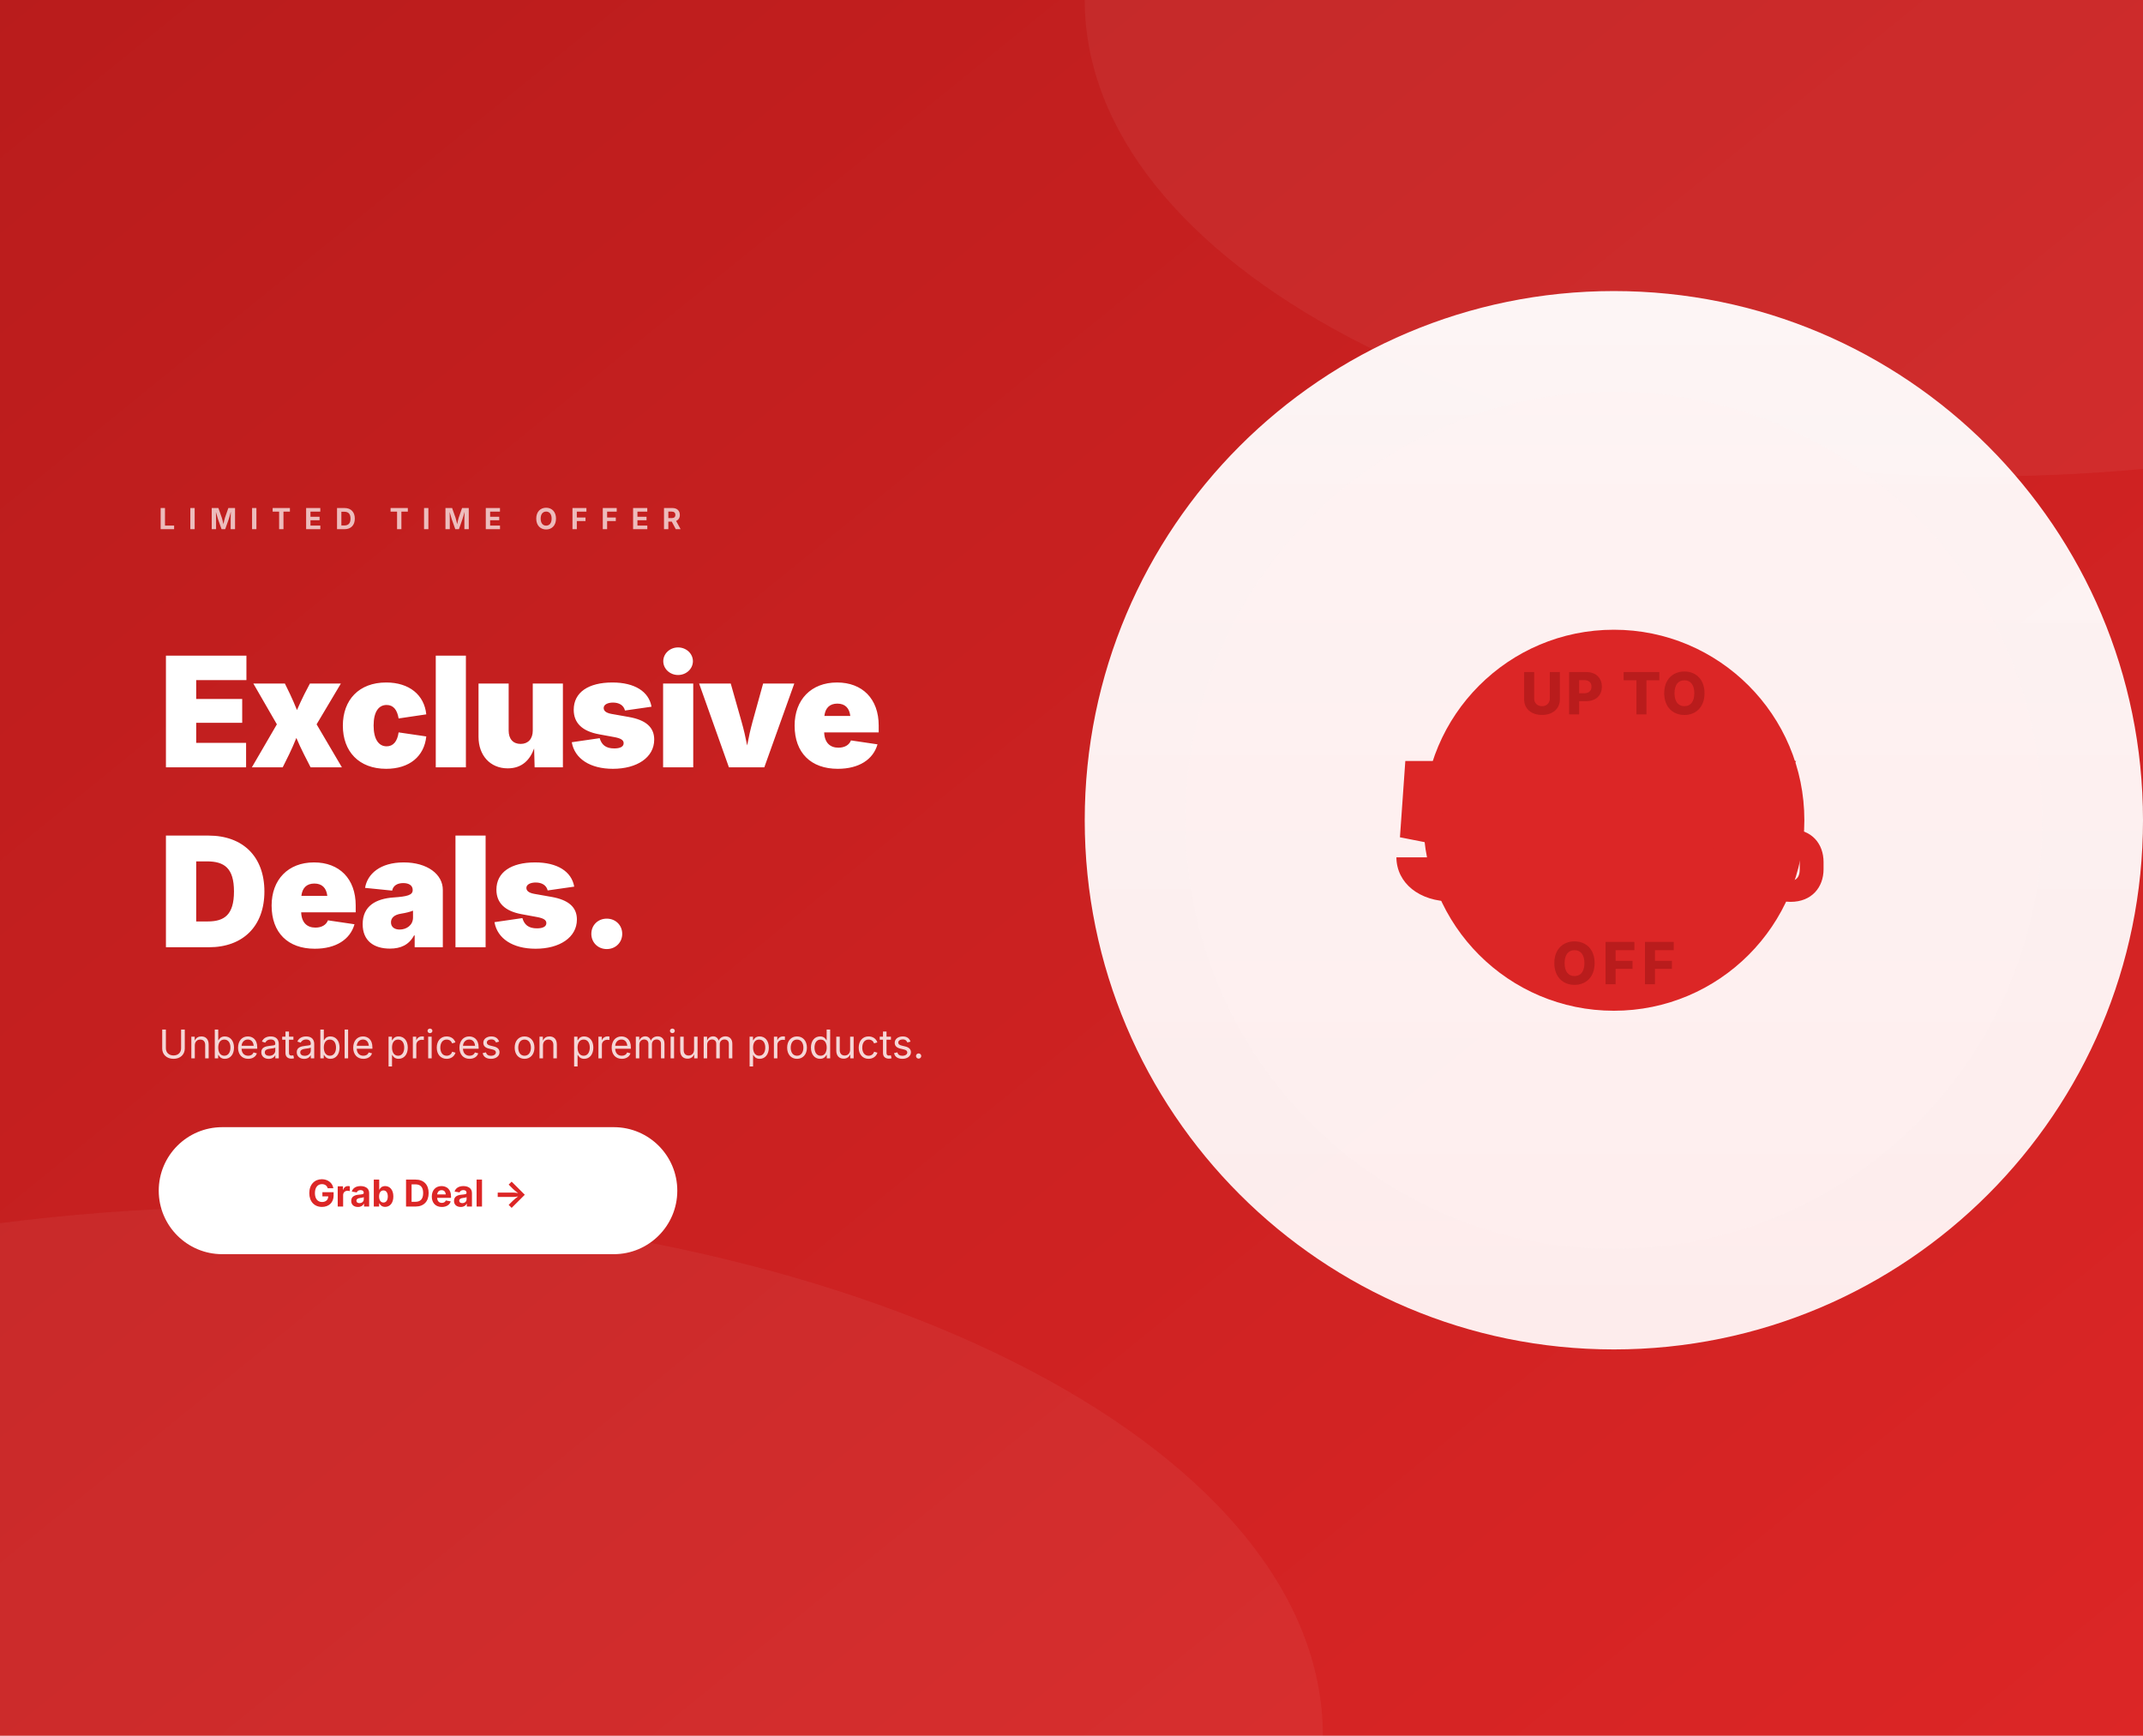
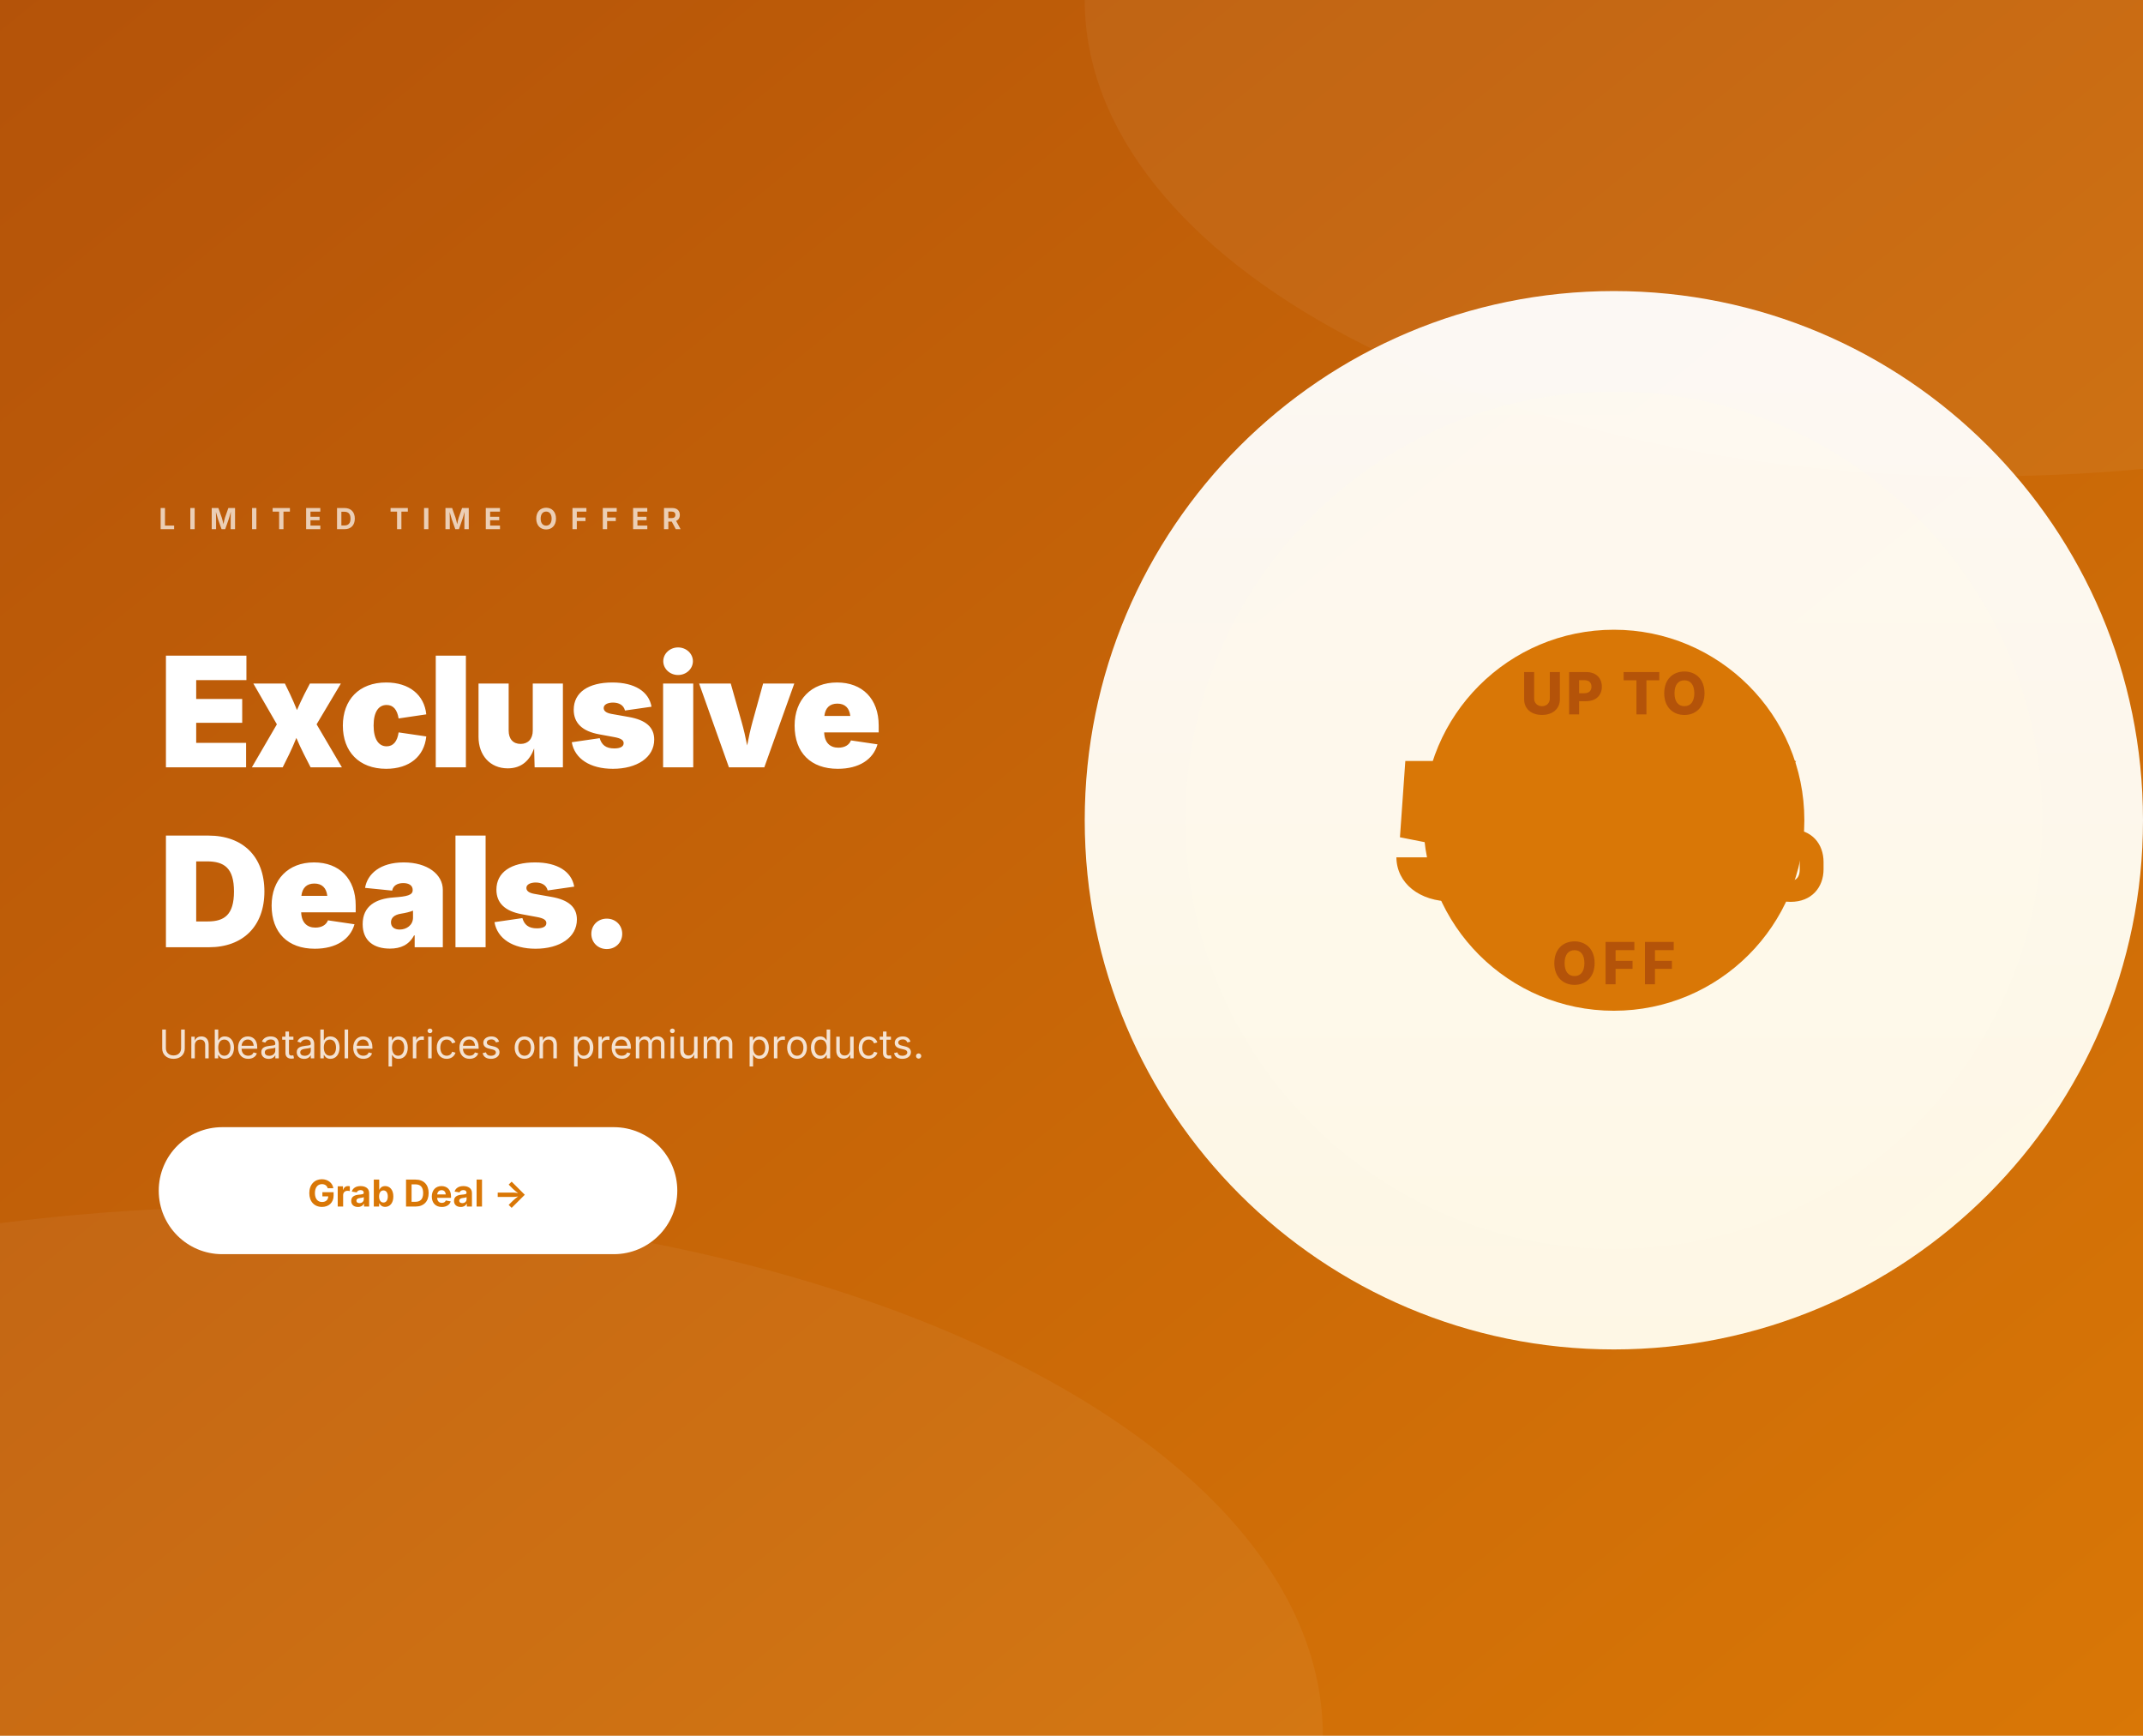
<svg xmlns="http://www.w3.org/2000/svg" viewBox="0 0 810 656" font-family="system-ui,-apple-system,'Segoe UI',sans-serif">
  <defs>
    <linearGradient id="bg" x1="0" y1="0" x2="1" y2="1">
-       <stop offset="0%" stop-color="#B91C1C" />
-       <stop offset="100%" stop-color="#DC2626" />
+       <stop offset="0%" stop-color="#B45309" />
+       <stop offset="100%" stop-color="#D97706" />
    </linearGradient>
    <linearGradient id="badge" x1="0" y1="0" x2="0" y2="1">
      <stop offset="0%" stop-color="#FFFFFF" stop-opacity="0.98" />
-       <stop offset="100%" stop-color="#FEF2F2" />
+       <stop offset="100%" stop-color="#FFFBEB" />
    </linearGradient>
  </defs>
  <rect width="810" height="656" fill="url(#bg)" />
  <ellipse cx="100" cy="656" rx="400" ry="200" fill="rgba(255,255,255,0.05)" />
  <ellipse cx="750" cy="0" rx="340" ry="180" fill="rgba(255,255,255,0.05)" />
  <circle cx="610" cy="310" r="200" fill="url(#badge)" opacity="0.97" />
-   <circle cx="610" cy="310" r="162" fill="#FEF2F2" opacity="0.30" />
-   <circle cx="610" cy="310" r="72" fill="#DC2626" />
-   <text x="610" y="270" font-size="22" font-weight="800" fill="#B91C1C" text-anchor="middle" letter-spacing="1">UP TO</text>
-   <text x="610" y="340" font-size="72" font-weight="900" fill="#DC2626" text-anchor="middle" letter-spacing="-2">50%</text>
-   <text x="610" y="372" font-size="22" font-weight="800" fill="#B91C1C" text-anchor="middle" letter-spacing="2">OFF</text>
+   <circle cx="610" cy="310" r="162" fill="#FFFBEB" opacity="0.30" />
+   <circle cx="610" cy="310" r="72" fill="#D97706" />
+   <text x="610" y="270" font-size="22" font-weight="800" fill="#B45309" text-anchor="middle" letter-spacing="1">UP TO</text>
+   <text x="610" y="340" font-size="72" font-weight="900" fill="#D97706" text-anchor="middle" letter-spacing="-2">50%</text>
+   <text x="610" y="372" font-size="22" font-weight="800" fill="#B45309" text-anchor="middle" letter-spacing="2">OFF</text>
  <text x="60" y="200" font-size="11" font-weight="700" fill="rgba(255,255,255,0.70)" letter-spacing="5">LIMITED TIME OFFER</text>
  <text x="60" y="290" font-size="58" font-weight="900" fill="#FFFFFF" letter-spacing="-1">Exclusive</text>
  <text x="60" y="358" font-size="58" font-weight="900" fill="#FFFFFF" letter-spacing="-1">Deals.</text>
  <text x="60" y="400" font-size="15" fill="rgba(255,255,255,0.82)">Unbeatable prices on premium products.</text>
  <rect x="60" y="426" width="196" height="48" rx="24" fill="#FFFFFF" />
-   <text x="158" y="456" font-size="14" font-weight="700" fill="#DC2626" text-anchor="middle">Grab Deal →</text>
+   <text x="158" y="456" font-size="14" font-weight="700" fill="#D97706" text-anchor="middle">Grab Deal →</text>
</svg>
